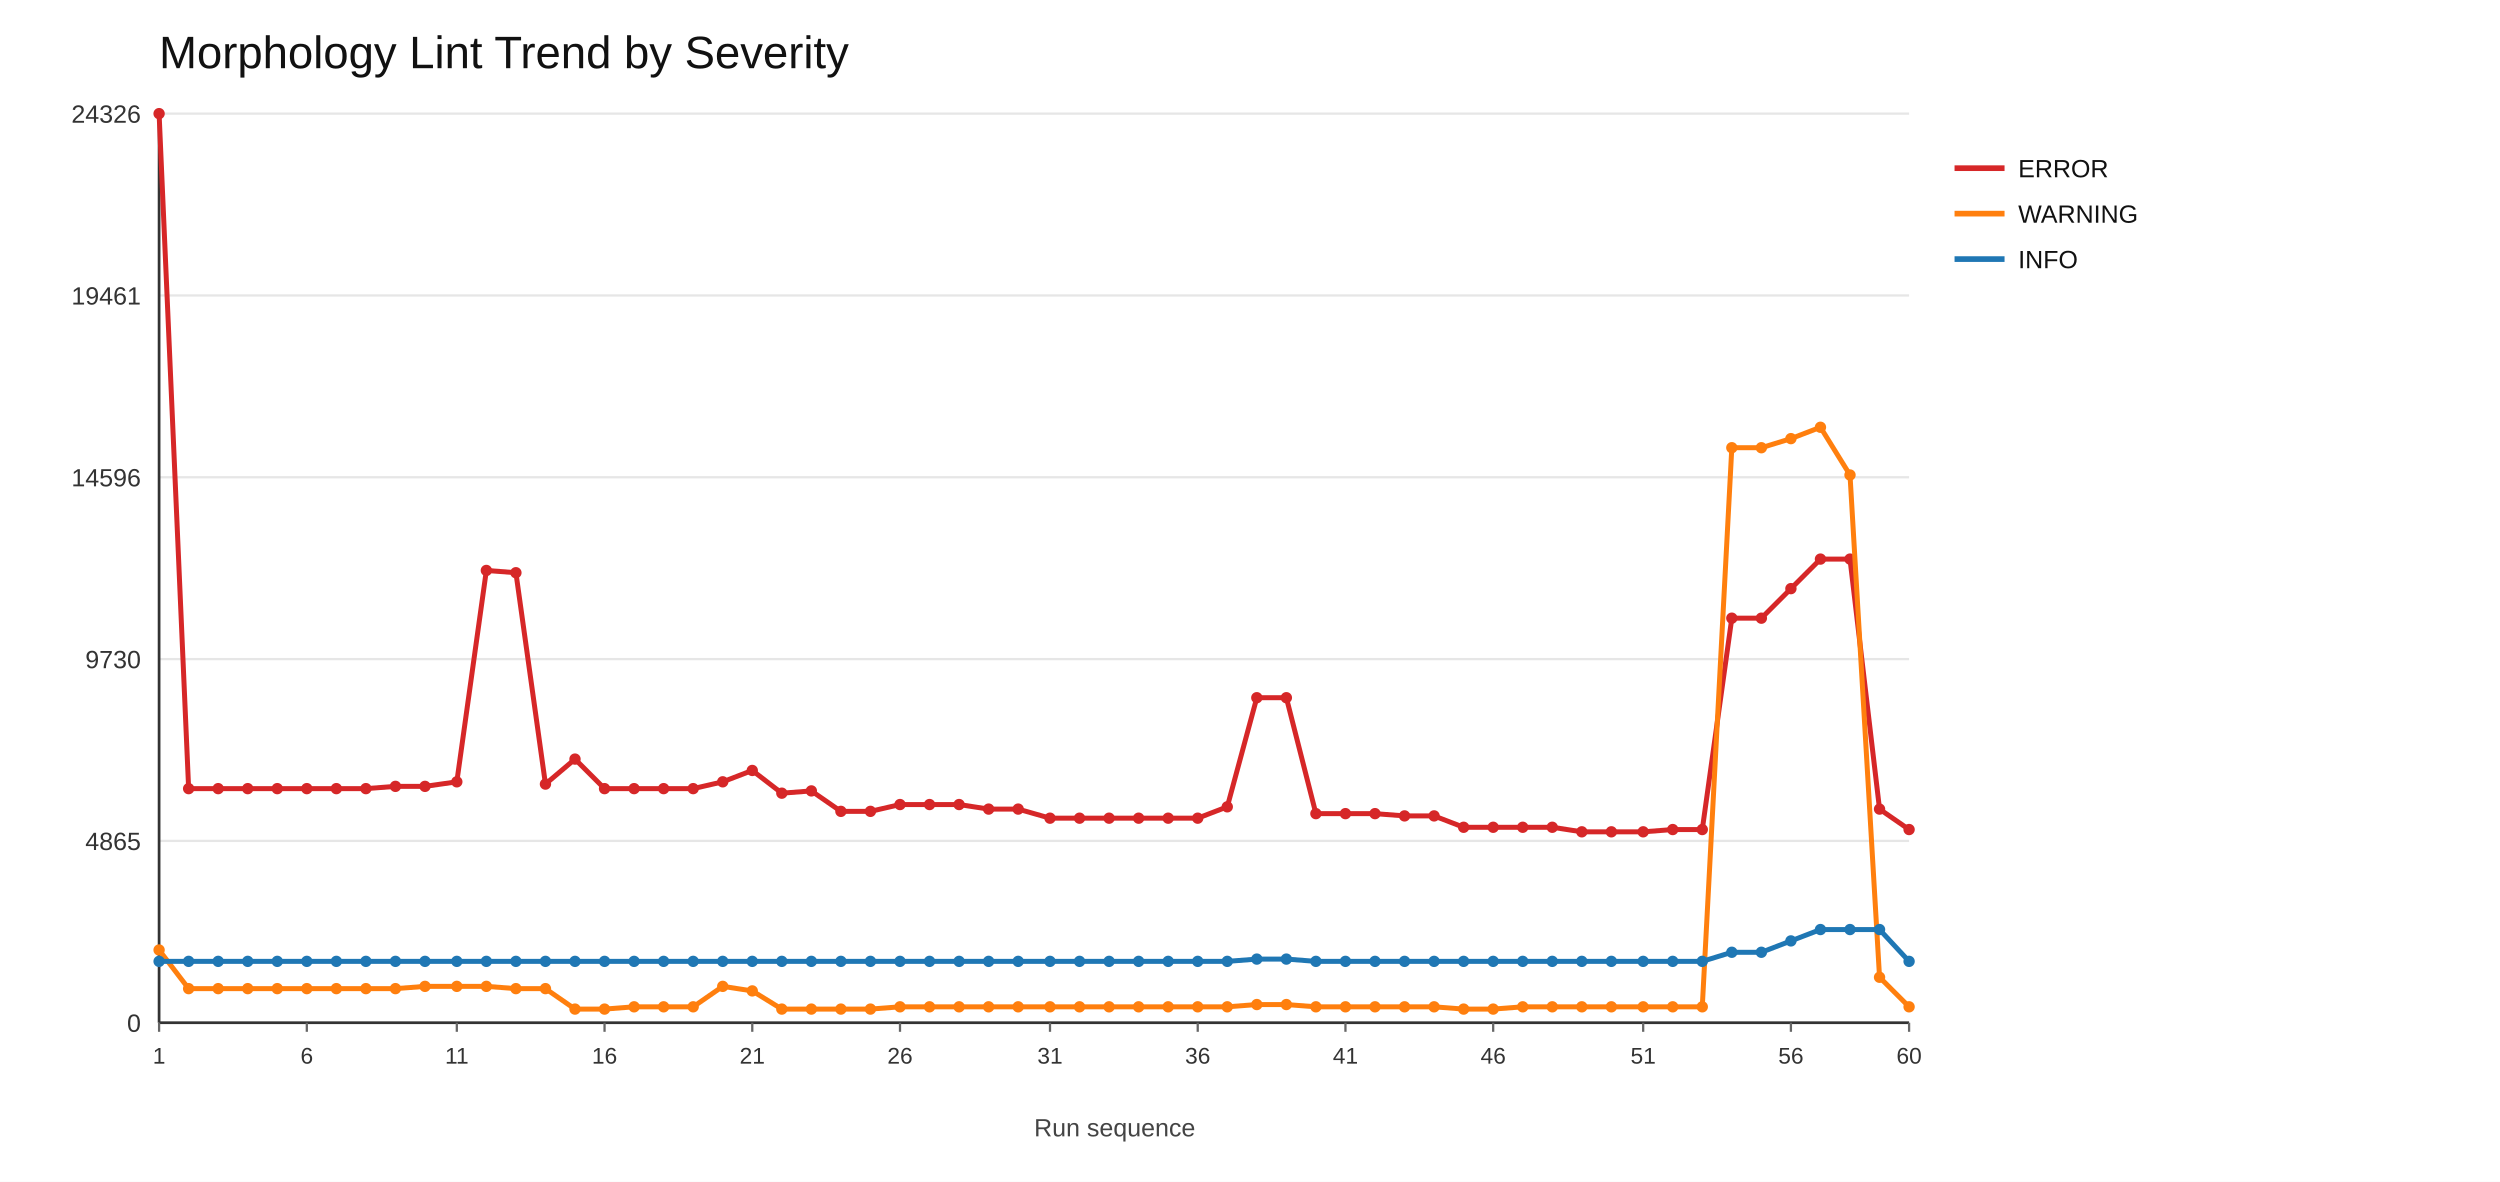
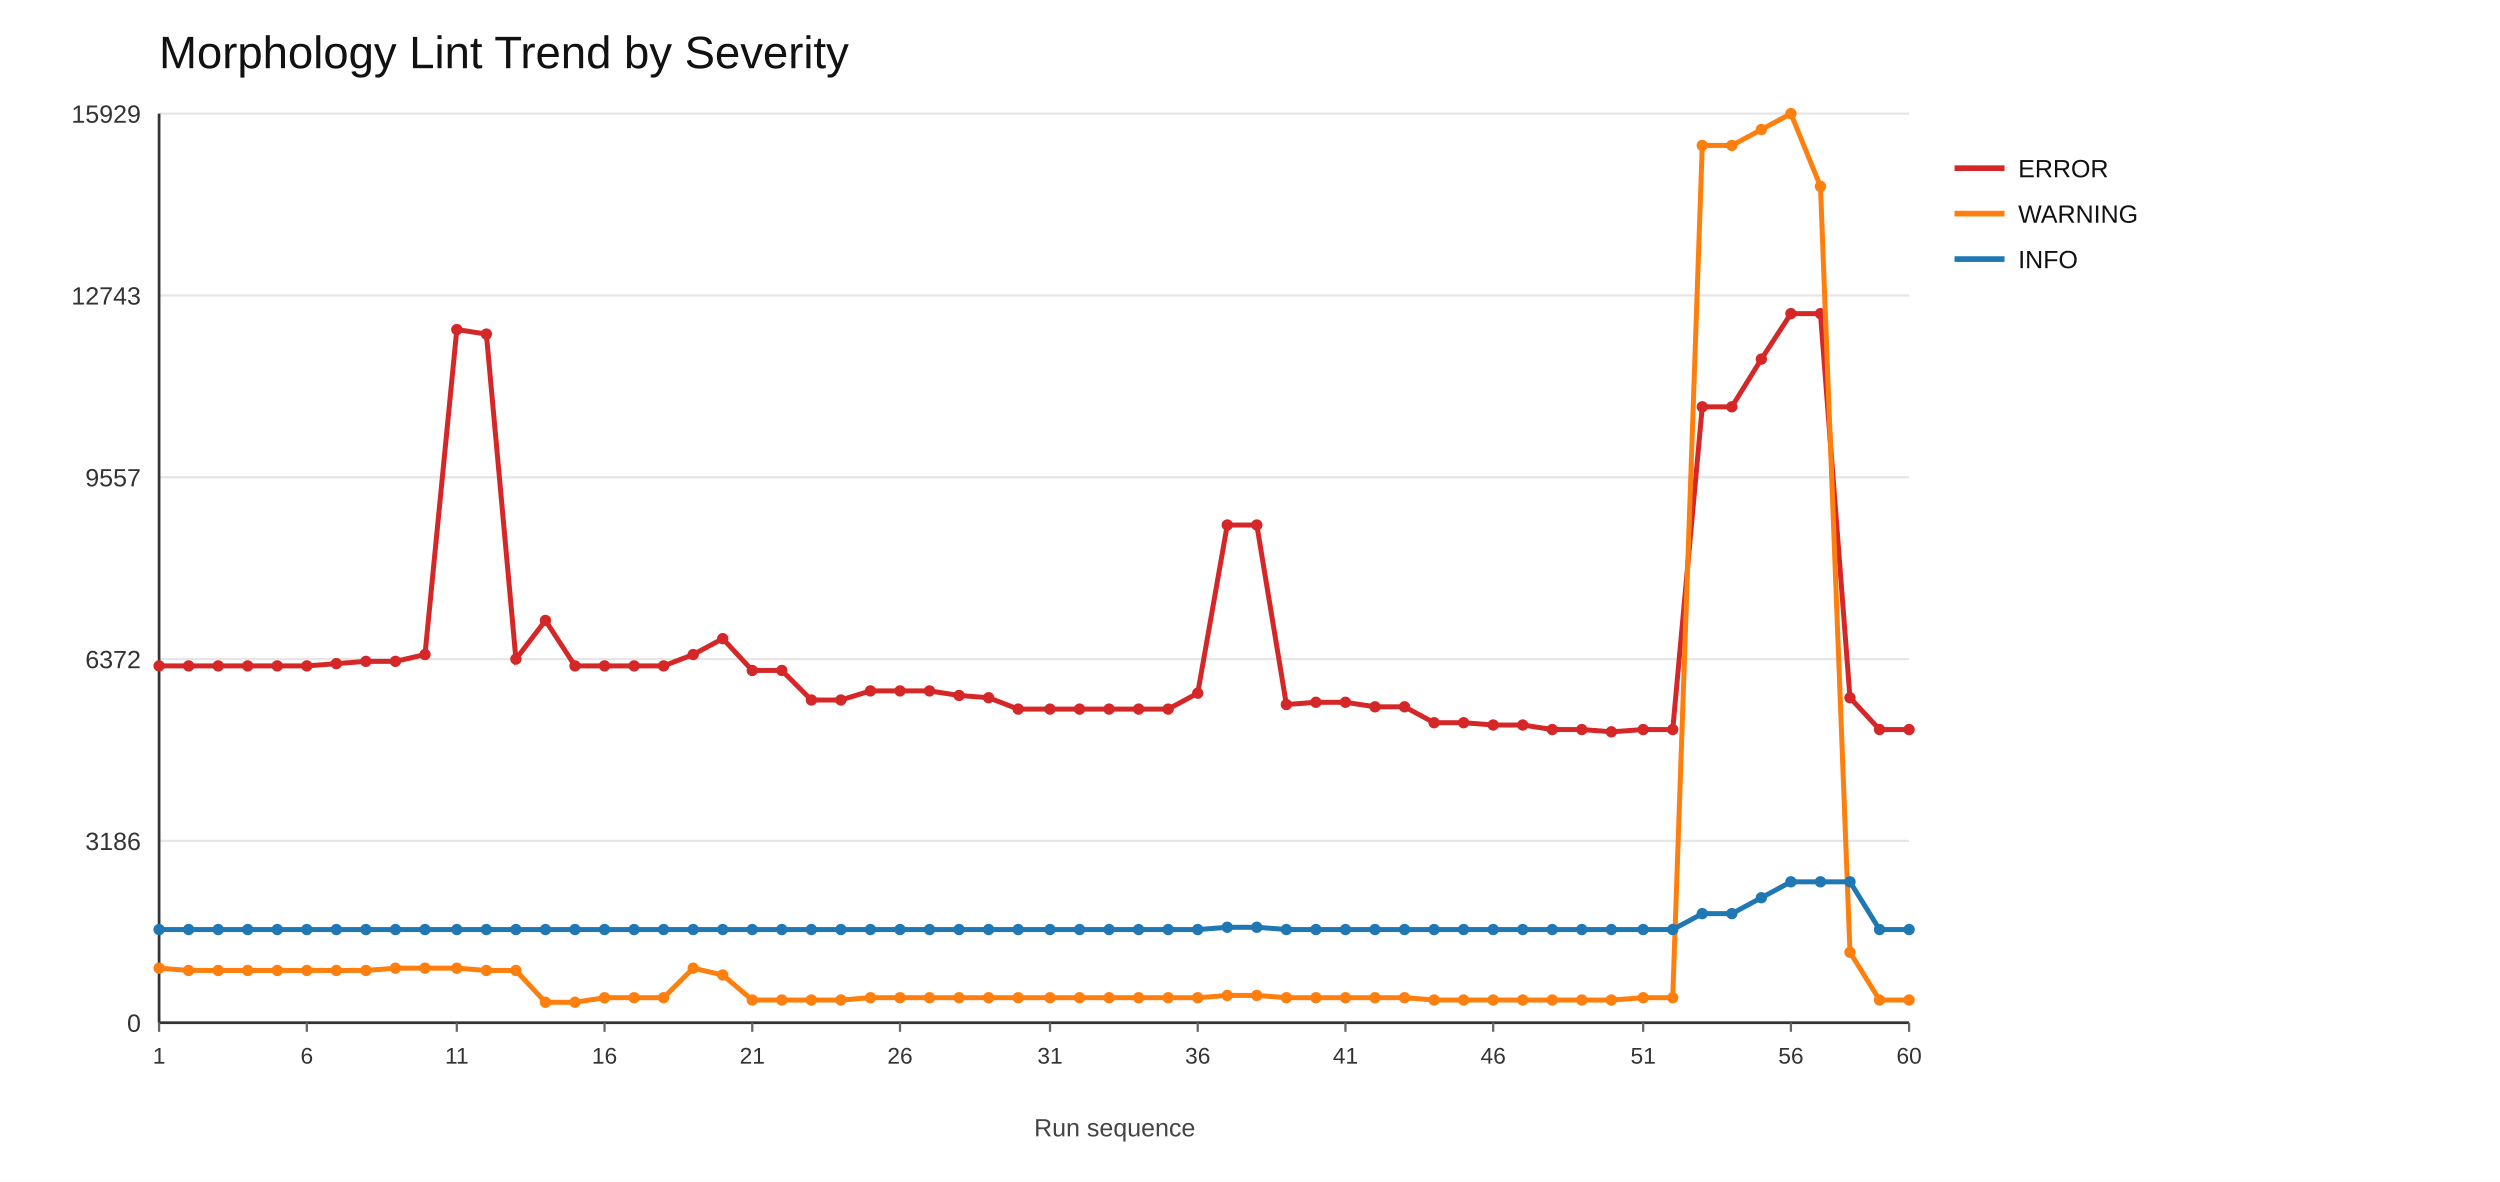
<svg xmlns="http://www.w3.org/2000/svg" width="1100" height="520">
  <rect x="0" y="0" width="1100" height="520" fill="#ffffff" />
  <text x="70" y="30" font-size="20" font-family="Arial" fill="#111">Morphology Lint Trend by Severity</text>
  <line x1="70" y1="450" x2="840" y2="450" stroke="#e6e6e6" stroke-width="1" />
  <text x="62" y="454" font-size="11" font-family="Arial" fill="#333" text-anchor="end">0</text>
  <line x1="70" y1="370" x2="840" y2="370" stroke="#e6e6e6" stroke-width="1" />
-   <text x="62" y="374" font-size="11" font-family="Arial" fill="#333" text-anchor="end">4865</text>
+   <text x="62" y="374" font-size="11" font-family="Arial" fill="#333" text-anchor="end">3186</text>
  <line x1="70" y1="290" x2="840" y2="290" stroke="#e6e6e6" stroke-width="1" />
-   <text x="62" y="294" font-size="11" font-family="Arial" fill="#333" text-anchor="end">9730</text>
+   <text x="62" y="294" font-size="11" font-family="Arial" fill="#333" text-anchor="end">6372</text>
  <line x1="70" y1="210" x2="840" y2="210" stroke="#e6e6e6" stroke-width="1" />
-   <text x="62" y="214" font-size="11" font-family="Arial" fill="#333" text-anchor="end">14596</text>
+   <text x="62" y="214" font-size="11" font-family="Arial" fill="#333" text-anchor="end">9557</text>
  <line x1="70" y1="130" x2="840" y2="130" stroke="#e6e6e6" stroke-width="1" />
-   <text x="62" y="134" font-size="11" font-family="Arial" fill="#333" text-anchor="end">19461</text>
+   <text x="62" y="134" font-size="11" font-family="Arial" fill="#333" text-anchor="end">12743</text>
  <line x1="70" y1="50" x2="840" y2="50" stroke="#e6e6e6" stroke-width="1" />
-   <text x="62" y="54" font-size="11" font-family="Arial" fill="#333" text-anchor="end">24326</text>
+   <text x="62" y="54" font-size="11" font-family="Arial" fill="#333" text-anchor="end">15929</text>
  <line x1="70" y1="450" x2="840" y2="450" stroke="#333" stroke-width="1.2" />
  <line x1="70" y1="50" x2="70" y2="450" stroke="#333" stroke-width="1.2" />
  <line x1="70" y1="450" x2="70" y2="454" stroke="#666" stroke-width="1" />
  <text x="70" y="468" font-size="10" font-family="Arial" fill="#333" text-anchor="middle">1</text>
  <line x1="135" y1="450" x2="135" y2="454" stroke="#666" stroke-width="1" />
  <text x="135" y="468" font-size="10" font-family="Arial" fill="#333" text-anchor="middle">6</text>
  <line x1="201" y1="450" x2="201" y2="454" stroke="#666" stroke-width="1" />
  <text x="201" y="468" font-size="10" font-family="Arial" fill="#333" text-anchor="middle">11</text>
  <line x1="266" y1="450" x2="266" y2="454" stroke="#666" stroke-width="1" />
  <text x="266" y="468" font-size="10" font-family="Arial" fill="#333" text-anchor="middle">16</text>
  <line x1="331" y1="450" x2="331" y2="454" stroke="#666" stroke-width="1" />
  <text x="331" y="468" font-size="10" font-family="Arial" fill="#333" text-anchor="middle">21</text>
  <line x1="396" y1="450" x2="396" y2="454" stroke="#666" stroke-width="1" />
  <text x="396" y="468" font-size="10" font-family="Arial" fill="#333" text-anchor="middle">26</text>
  <line x1="462" y1="450" x2="462" y2="454" stroke="#666" stroke-width="1" />
  <text x="462" y="468" font-size="10" font-family="Arial" fill="#333" text-anchor="middle">31</text>
  <line x1="527" y1="450" x2="527" y2="454" stroke="#666" stroke-width="1" />
  <text x="527" y="468" font-size="10" font-family="Arial" fill="#333" text-anchor="middle">36</text>
  <line x1="592" y1="450" x2="592" y2="454" stroke="#666" stroke-width="1" />
  <text x="592" y="468" font-size="10" font-family="Arial" fill="#333" text-anchor="middle">41</text>
  <line x1="657" y1="450" x2="657" y2="454" stroke="#666" stroke-width="1" />
  <text x="657" y="468" font-size="10" font-family="Arial" fill="#333" text-anchor="middle">46</text>
  <line x1="723" y1="450" x2="723" y2="454" stroke="#666" stroke-width="1" />
  <text x="723" y="468" font-size="10" font-family="Arial" fill="#333" text-anchor="middle">51</text>
  <line x1="788" y1="450" x2="788" y2="454" stroke="#666" stroke-width="1" />
  <text x="788" y="468" font-size="10" font-family="Arial" fill="#333" text-anchor="middle">56</text>
  <line x1="840" y1="450" x2="840" y2="454" stroke="#666" stroke-width="1" />
  <text x="840" y="468" font-size="10" font-family="Arial" fill="#333" text-anchor="middle">60</text>
-   <polyline fill="none" stroke="#d62728" stroke-width="2.2" points="70,50 83,347 96,347 109,347 122,347 135,347 148,347 161,347 174,346 187,346 201,344 214,251 227,252 240,345 253,334 266,347 279,347 292,347 305,347 318,344 331,339 344,349 357,348 370,357 383,357 396,354 409,354 422,354 435,356 448,356 462,360 475,360 488,360 501,360 514,360 527,360 540,355 553,307 566,307 579,358 592,358 605,358 618,359 631,359 644,364 657,364 670,364 683,364 696,366 709,366 723,366 736,365 749,365 762,272 775,272 788,259 801,246 814,246 827,356 840,365" />
-   <circle cx="70" cy="50" r="2.5" fill="#d62728" />
-   <circle cx="83" cy="347" r="2.5" fill="#d62728" />
-   <circle cx="96" cy="347" r="2.5" fill="#d62728" />
-   <circle cx="109" cy="347" r="2.5" fill="#d62728" />
-   <circle cx="122" cy="347" r="2.5" fill="#d62728" />
-   <circle cx="135" cy="347" r="2.5" fill="#d62728" />
-   <circle cx="148" cy="347" r="2.5" fill="#d62728" />
-   <circle cx="161" cy="347" r="2.5" fill="#d62728" />
-   <circle cx="174" cy="346" r="2.5" fill="#d62728" />
-   <circle cx="187" cy="346" r="2.5" fill="#d62728" />
-   <circle cx="201" cy="344" r="2.5" fill="#d62728" />
-   <circle cx="214" cy="251" r="2.5" fill="#d62728" />
-   <circle cx="227" cy="252" r="2.5" fill="#d62728" />
-   <circle cx="240" cy="345" r="2.5" fill="#d62728" />
-   <circle cx="253" cy="334" r="2.5" fill="#d62728" />
-   <circle cx="266" cy="347" r="2.5" fill="#d62728" />
-   <circle cx="279" cy="347" r="2.5" fill="#d62728" />
-   <circle cx="292" cy="347" r="2.5" fill="#d62728" />
-   <circle cx="305" cy="347" r="2.5" fill="#d62728" />
-   <circle cx="318" cy="344" r="2.5" fill="#d62728" />
-   <circle cx="331" cy="339" r="2.5" fill="#d62728" />
-   <circle cx="344" cy="349" r="2.5" fill="#d62728" />
-   <circle cx="357" cy="348" r="2.5" fill="#d62728" />
-   <circle cx="370" cy="357" r="2.5" fill="#d62728" />
-   <circle cx="383" cy="357" r="2.5" fill="#d62728" />
-   <circle cx="396" cy="354" r="2.5" fill="#d62728" />
-   <circle cx="409" cy="354" r="2.5" fill="#d62728" />
-   <circle cx="422" cy="354" r="2.5" fill="#d62728" />
-   <circle cx="435" cy="356" r="2.5" fill="#d62728" />
-   <circle cx="448" cy="356" r="2.5" fill="#d62728" />
-   <circle cx="462" cy="360" r="2.5" fill="#d62728" />
-   <circle cx="475" cy="360" r="2.5" fill="#d62728" />
-   <circle cx="488" cy="360" r="2.5" fill="#d62728" />
-   <circle cx="501" cy="360" r="2.5" fill="#d62728" />
-   <circle cx="514" cy="360" r="2.5" fill="#d62728" />
-   <circle cx="527" cy="360" r="2.5" fill="#d62728" />
-   <circle cx="540" cy="355" r="2.5" fill="#d62728" />
-   <circle cx="553" cy="307" r="2.5" fill="#d62728" />
-   <circle cx="566" cy="307" r="2.5" fill="#d62728" />
-   <circle cx="579" cy="358" r="2.5" fill="#d62728" />
-   <circle cx="592" cy="358" r="2.5" fill="#d62728" />
-   <circle cx="605" cy="358" r="2.5" fill="#d62728" />
-   <circle cx="618" cy="359" r="2.5" fill="#d62728" />
-   <circle cx="631" cy="359" r="2.5" fill="#d62728" />
-   <circle cx="644" cy="364" r="2.5" fill="#d62728" />
-   <circle cx="657" cy="364" r="2.5" fill="#d62728" />
-   <circle cx="670" cy="364" r="2.5" fill="#d62728" />
-   <circle cx="683" cy="364" r="2.5" fill="#d62728" />
-   <circle cx="696" cy="366" r="2.5" fill="#d62728" />
-   <circle cx="709" cy="366" r="2.5" fill="#d62728" />
-   <circle cx="723" cy="366" r="2.5" fill="#d62728" />
-   <circle cx="736" cy="365" r="2.5" fill="#d62728" />
-   <circle cx="749" cy="365" r="2.5" fill="#d62728" />
-   <circle cx="762" cy="272" r="2.5" fill="#d62728" />
-   <circle cx="775" cy="272" r="2.5" fill="#d62728" />
-   <circle cx="788" cy="259" r="2.5" fill="#d62728" />
-   <circle cx="801" cy="246" r="2.5" fill="#d62728" />
-   <circle cx="814" cy="246" r="2.5" fill="#d62728" />
-   <circle cx="827" cy="356" r="2.5" fill="#d62728" />
-   <circle cx="840" cy="365" r="2.5" fill="#d62728" />
+   <polyline fill="none" stroke="#d62728" stroke-width="2.2" points="70,293 83,293 96,293 109,293 122,293 135,293 148,292 161,291 174,291 187,288 201,145 214,147 227,290 240,273 253,293 266,293 279,293 292,293 305,288 318,281 331,295 344,295 357,308 370,308 383,304 396,304 409,304 422,306 435,307 448,312 462,312 475,312 488,312 501,312 514,312 527,305 540,231 553,231 566,310 579,309 592,309 605,311 618,311 631,318 644,318 657,319 670,319 683,321 696,321 709,322 723,321 736,321 749,179 762,179 775,158 788,138 801,138 814,307 827,321 840,321" />
+   <circle cx="70" cy="293" r="2.5" fill="#d62728" />
+   <circle cx="83" cy="293" r="2.5" fill="#d62728" />
+   <circle cx="96" cy="293" r="2.5" fill="#d62728" />
+   <circle cx="109" cy="293" r="2.5" fill="#d62728" />
+   <circle cx="122" cy="293" r="2.5" fill="#d62728" />
+   <circle cx="135" cy="293" r="2.5" fill="#d62728" />
+   <circle cx="148" cy="292" r="2.5" fill="#d62728" />
+   <circle cx="161" cy="291" r="2.5" fill="#d62728" />
+   <circle cx="174" cy="291" r="2.5" fill="#d62728" />
+   <circle cx="187" cy="288" r="2.5" fill="#d62728" />
+   <circle cx="201" cy="145" r="2.5" fill="#d62728" />
+   <circle cx="214" cy="147" r="2.5" fill="#d62728" />
+   <circle cx="227" cy="290" r="2.5" fill="#d62728" />
+   <circle cx="240" cy="273" r="2.5" fill="#d62728" />
+   <circle cx="253" cy="293" r="2.5" fill="#d62728" />
+   <circle cx="266" cy="293" r="2.5" fill="#d62728" />
+   <circle cx="279" cy="293" r="2.5" fill="#d62728" />
+   <circle cx="292" cy="293" r="2.5" fill="#d62728" />
+   <circle cx="305" cy="288" r="2.5" fill="#d62728" />
+   <circle cx="318" cy="281" r="2.5" fill="#d62728" />
+   <circle cx="331" cy="295" r="2.5" fill="#d62728" />
+   <circle cx="344" cy="295" r="2.5" fill="#d62728" />
+   <circle cx="357" cy="308" r="2.5" fill="#d62728" />
+   <circle cx="370" cy="308" r="2.5" fill="#d62728" />
+   <circle cx="383" cy="304" r="2.5" fill="#d62728" />
+   <circle cx="396" cy="304" r="2.5" fill="#d62728" />
+   <circle cx="409" cy="304" r="2.5" fill="#d62728" />
+   <circle cx="422" cy="306" r="2.5" fill="#d62728" />
+   <circle cx="435" cy="307" r="2.5" fill="#d62728" />
+   <circle cx="448" cy="312" r="2.5" fill="#d62728" />
+   <circle cx="462" cy="312" r="2.5" fill="#d62728" />
+   <circle cx="475" cy="312" r="2.5" fill="#d62728" />
+   <circle cx="488" cy="312" r="2.5" fill="#d62728" />
+   <circle cx="501" cy="312" r="2.5" fill="#d62728" />
+   <circle cx="514" cy="312" r="2.5" fill="#d62728" />
+   <circle cx="527" cy="305" r="2.5" fill="#d62728" />
+   <circle cx="540" cy="231" r="2.5" fill="#d62728" />
+   <circle cx="553" cy="231" r="2.5" fill="#d62728" />
+   <circle cx="566" cy="310" r="2.5" fill="#d62728" />
+   <circle cx="579" cy="309" r="2.5" fill="#d62728" />
+   <circle cx="592" cy="309" r="2.5" fill="#d62728" />
+   <circle cx="605" cy="311" r="2.5" fill="#d62728" />
+   <circle cx="618" cy="311" r="2.5" fill="#d62728" />
+   <circle cx="631" cy="318" r="2.5" fill="#d62728" />
+   <circle cx="644" cy="318" r="2.5" fill="#d62728" />
+   <circle cx="657" cy="319" r="2.5" fill="#d62728" />
+   <circle cx="670" cy="319" r="2.5" fill="#d62728" />
+   <circle cx="683" cy="321" r="2.5" fill="#d62728" />
+   <circle cx="696" cy="321" r="2.5" fill="#d62728" />
+   <circle cx="709" cy="322" r="2.5" fill="#d62728" />
+   <circle cx="723" cy="321" r="2.5" fill="#d62728" />
+   <circle cx="736" cy="321" r="2.5" fill="#d62728" />
+   <circle cx="749" cy="179" r="2.5" fill="#d62728" />
+   <circle cx="762" cy="179" r="2.5" fill="#d62728" />
+   <circle cx="775" cy="158" r="2.5" fill="#d62728" />
+   <circle cx="788" cy="138" r="2.5" fill="#d62728" />
+   <circle cx="801" cy="138" r="2.5" fill="#d62728" />
+   <circle cx="814" cy="307" r="2.5" fill="#d62728" />
+   <circle cx="827" cy="321" r="2.5" fill="#d62728" />
+   <circle cx="840" cy="321" r="2.5" fill="#d62728" />
  <line x1="860" y1="74" x2="882" y2="74" stroke="#d62728" stroke-width="2.5" />
  <text x="888" y="78" font-size="11" font-family="Arial" fill="#111">ERROR</text>
-   <polyline fill="none" stroke="#ff7f0e" stroke-width="2.2" points="70,418 83,435 96,435 109,435 122,435 135,435 148,435 161,435 174,435 187,434 201,434 214,434 227,435 240,435 253,444 266,444 279,443 292,443 305,443 318,434 331,436 344,444 357,444 370,444 383,444 396,443 409,443 422,443 435,443 448,443 462,443 475,443 488,443 501,443 514,443 527,443 540,443 553,442 566,442 579,443 592,443 605,443 618,443 631,443 644,444 657,444 670,443 683,443 696,443 709,443 723,443 736,443 749,443 762,197 775,197 788,193 801,188 814,209 827,430 840,443" />
-   <circle cx="70" cy="418" r="2.5" fill="#ff7f0e" />
-   <circle cx="83" cy="435" r="2.5" fill="#ff7f0e" />
-   <circle cx="96" cy="435" r="2.5" fill="#ff7f0e" />
-   <circle cx="109" cy="435" r="2.5" fill="#ff7f0e" />
-   <circle cx="122" cy="435" r="2.5" fill="#ff7f0e" />
-   <circle cx="135" cy="435" r="2.5" fill="#ff7f0e" />
-   <circle cx="148" cy="435" r="2.5" fill="#ff7f0e" />
-   <circle cx="161" cy="435" r="2.5" fill="#ff7f0e" />
-   <circle cx="174" cy="435" r="2.5" fill="#ff7f0e" />
-   <circle cx="187" cy="434" r="2.5" fill="#ff7f0e" />
-   <circle cx="201" cy="434" r="2.5" fill="#ff7f0e" />
-   <circle cx="214" cy="434" r="2.5" fill="#ff7f0e" />
-   <circle cx="227" cy="435" r="2.5" fill="#ff7f0e" />
-   <circle cx="240" cy="435" r="2.5" fill="#ff7f0e" />
-   <circle cx="253" cy="444" r="2.5" fill="#ff7f0e" />
-   <circle cx="266" cy="444" r="2.5" fill="#ff7f0e" />
-   <circle cx="279" cy="443" r="2.5" fill="#ff7f0e" />
-   <circle cx="292" cy="443" r="2.5" fill="#ff7f0e" />
-   <circle cx="305" cy="443" r="2.5" fill="#ff7f0e" />
-   <circle cx="318" cy="434" r="2.5" fill="#ff7f0e" />
-   <circle cx="331" cy="436" r="2.5" fill="#ff7f0e" />
-   <circle cx="344" cy="444" r="2.5" fill="#ff7f0e" />
-   <circle cx="357" cy="444" r="2.5" fill="#ff7f0e" />
-   <circle cx="370" cy="444" r="2.5" fill="#ff7f0e" />
-   <circle cx="383" cy="444" r="2.5" fill="#ff7f0e" />
-   <circle cx="396" cy="443" r="2.5" fill="#ff7f0e" />
-   <circle cx="409" cy="443" r="2.5" fill="#ff7f0e" />
-   <circle cx="422" cy="443" r="2.5" fill="#ff7f0e" />
-   <circle cx="435" cy="443" r="2.5" fill="#ff7f0e" />
-   <circle cx="448" cy="443" r="2.5" fill="#ff7f0e" />
-   <circle cx="462" cy="443" r="2.5" fill="#ff7f0e" />
-   <circle cx="475" cy="443" r="2.5" fill="#ff7f0e" />
-   <circle cx="488" cy="443" r="2.5" fill="#ff7f0e" />
-   <circle cx="501" cy="443" r="2.5" fill="#ff7f0e" />
-   <circle cx="514" cy="443" r="2.5" fill="#ff7f0e" />
-   <circle cx="527" cy="443" r="2.5" fill="#ff7f0e" />
-   <circle cx="540" cy="443" r="2.5" fill="#ff7f0e" />
-   <circle cx="553" cy="442" r="2.5" fill="#ff7f0e" />
-   <circle cx="566" cy="442" r="2.5" fill="#ff7f0e" />
-   <circle cx="579" cy="443" r="2.5" fill="#ff7f0e" />
-   <circle cx="592" cy="443" r="2.5" fill="#ff7f0e" />
-   <circle cx="605" cy="443" r="2.5" fill="#ff7f0e" />
-   <circle cx="618" cy="443" r="2.5" fill="#ff7f0e" />
-   <circle cx="631" cy="443" r="2.5" fill="#ff7f0e" />
-   <circle cx="644" cy="444" r="2.5" fill="#ff7f0e" />
-   <circle cx="657" cy="444" r="2.5" fill="#ff7f0e" />
-   <circle cx="670" cy="443" r="2.5" fill="#ff7f0e" />
-   <circle cx="683" cy="443" r="2.5" fill="#ff7f0e" />
-   <circle cx="696" cy="443" r="2.5" fill="#ff7f0e" />
-   <circle cx="709" cy="443" r="2.5" fill="#ff7f0e" />
-   <circle cx="723" cy="443" r="2.5" fill="#ff7f0e" />
-   <circle cx="736" cy="443" r="2.5" fill="#ff7f0e" />
-   <circle cx="749" cy="443" r="2.5" fill="#ff7f0e" />
-   <circle cx="762" cy="197" r="2.5" fill="#ff7f0e" />
-   <circle cx="775" cy="197" r="2.5" fill="#ff7f0e" />
-   <circle cx="788" cy="193" r="2.5" fill="#ff7f0e" />
-   <circle cx="801" cy="188" r="2.5" fill="#ff7f0e" />
-   <circle cx="814" cy="209" r="2.5" fill="#ff7f0e" />
-   <circle cx="827" cy="430" r="2.5" fill="#ff7f0e" />
-   <circle cx="840" cy="443" r="2.5" fill="#ff7f0e" />
+   <polyline fill="none" stroke="#ff7f0e" stroke-width="2.2" points="70,426 83,427 96,427 109,427 122,427 135,427 148,427 161,427 174,426 187,426 201,426 214,427 227,427 240,441 253,441 266,439 279,439 292,439 305,426 318,429 331,440 344,440 357,440 370,440 383,439 396,439 409,439 422,439 435,439 448,439 462,439 475,439 488,439 501,439 514,439 527,439 540,438 553,438 566,439 579,439 592,439 605,439 618,439 631,440 644,440 657,440 670,440 683,440 696,440 709,440 723,439 736,439 749,64 762,64 775,57 788,50 801,82 814,419 827,440 840,440" />
+   <circle cx="70" cy="426" r="2.5" fill="#ff7f0e" />
+   <circle cx="83" cy="427" r="2.5" fill="#ff7f0e" />
+   <circle cx="96" cy="427" r="2.5" fill="#ff7f0e" />
+   <circle cx="109" cy="427" r="2.5" fill="#ff7f0e" />
+   <circle cx="122" cy="427" r="2.5" fill="#ff7f0e" />
+   <circle cx="135" cy="427" r="2.5" fill="#ff7f0e" />
+   <circle cx="148" cy="427" r="2.5" fill="#ff7f0e" />
+   <circle cx="161" cy="427" r="2.5" fill="#ff7f0e" />
+   <circle cx="174" cy="426" r="2.5" fill="#ff7f0e" />
+   <circle cx="187" cy="426" r="2.5" fill="#ff7f0e" />
+   <circle cx="201" cy="426" r="2.5" fill="#ff7f0e" />
+   <circle cx="214" cy="427" r="2.5" fill="#ff7f0e" />
+   <circle cx="227" cy="427" r="2.5" fill="#ff7f0e" />
+   <circle cx="240" cy="441" r="2.5" fill="#ff7f0e" />
+   <circle cx="253" cy="441" r="2.5" fill="#ff7f0e" />
+   <circle cx="266" cy="439" r="2.5" fill="#ff7f0e" />
+   <circle cx="279" cy="439" r="2.5" fill="#ff7f0e" />
+   <circle cx="292" cy="439" r="2.5" fill="#ff7f0e" />
+   <circle cx="305" cy="426" r="2.5" fill="#ff7f0e" />
+   <circle cx="318" cy="429" r="2.5" fill="#ff7f0e" />
+   <circle cx="331" cy="440" r="2.5" fill="#ff7f0e" />
+   <circle cx="344" cy="440" r="2.5" fill="#ff7f0e" />
+   <circle cx="357" cy="440" r="2.5" fill="#ff7f0e" />
+   <circle cx="370" cy="440" r="2.5" fill="#ff7f0e" />
+   <circle cx="383" cy="439" r="2.5" fill="#ff7f0e" />
+   <circle cx="396" cy="439" r="2.5" fill="#ff7f0e" />
+   <circle cx="409" cy="439" r="2.5" fill="#ff7f0e" />
+   <circle cx="422" cy="439" r="2.5" fill="#ff7f0e" />
+   <circle cx="435" cy="439" r="2.5" fill="#ff7f0e" />
+   <circle cx="448" cy="439" r="2.5" fill="#ff7f0e" />
+   <circle cx="462" cy="439" r="2.5" fill="#ff7f0e" />
+   <circle cx="475" cy="439" r="2.5" fill="#ff7f0e" />
+   <circle cx="488" cy="439" r="2.5" fill="#ff7f0e" />
+   <circle cx="501" cy="439" r="2.5" fill="#ff7f0e" />
+   <circle cx="514" cy="439" r="2.5" fill="#ff7f0e" />
+   <circle cx="527" cy="439" r="2.5" fill="#ff7f0e" />
+   <circle cx="540" cy="438" r="2.5" fill="#ff7f0e" />
+   <circle cx="553" cy="438" r="2.5" fill="#ff7f0e" />
+   <circle cx="566" cy="439" r="2.5" fill="#ff7f0e" />
+   <circle cx="579" cy="439" r="2.5" fill="#ff7f0e" />
+   <circle cx="592" cy="439" r="2.5" fill="#ff7f0e" />
+   <circle cx="605" cy="439" r="2.5" fill="#ff7f0e" />
+   <circle cx="618" cy="439" r="2.5" fill="#ff7f0e" />
+   <circle cx="631" cy="440" r="2.5" fill="#ff7f0e" />
+   <circle cx="644" cy="440" r="2.5" fill="#ff7f0e" />
+   <circle cx="657" cy="440" r="2.5" fill="#ff7f0e" />
+   <circle cx="670" cy="440" r="2.5" fill="#ff7f0e" />
+   <circle cx="683" cy="440" r="2.5" fill="#ff7f0e" />
+   <circle cx="696" cy="440" r="2.5" fill="#ff7f0e" />
+   <circle cx="709" cy="440" r="2.5" fill="#ff7f0e" />
+   <circle cx="723" cy="439" r="2.5" fill="#ff7f0e" />
+   <circle cx="736" cy="439" r="2.5" fill="#ff7f0e" />
+   <circle cx="749" cy="64" r="2.5" fill="#ff7f0e" />
+   <circle cx="762" cy="64" r="2.5" fill="#ff7f0e" />
+   <circle cx="775" cy="57" r="2.5" fill="#ff7f0e" />
+   <circle cx="788" cy="50" r="2.5" fill="#ff7f0e" />
+   <circle cx="801" cy="82" r="2.5" fill="#ff7f0e" />
+   <circle cx="814" cy="419" r="2.5" fill="#ff7f0e" />
+   <circle cx="827" cy="440" r="2.5" fill="#ff7f0e" />
+   <circle cx="840" cy="440" r="2.5" fill="#ff7f0e" />
  <line x1="860" y1="94" x2="882" y2="94" stroke="#ff7f0e" stroke-width="2.5" />
  <text x="888" y="98" font-size="11" font-family="Arial" fill="#111">WARNING</text>
-   <polyline fill="none" stroke="#1f77b4" stroke-width="2.2" points="70,423 83,423 96,423 109,423 122,423 135,423 148,423 161,423 174,423 187,423 201,423 214,423 227,423 240,423 253,423 266,423 279,423 292,423 305,423 318,423 331,423 344,423 357,423 370,423 383,423 396,423 409,423 422,423 435,423 448,423 462,423 475,423 488,423 501,423 514,423 527,423 540,423 553,422 566,422 579,423 592,423 605,423 618,423 631,423 644,423 657,423 670,423 683,423 696,423 709,423 723,423 736,423 749,423 762,419 775,419 788,414 801,409 814,409 827,409 840,423" />
-   <circle cx="70" cy="423" r="2.5" fill="#1f77b4" />
-   <circle cx="83" cy="423" r="2.5" fill="#1f77b4" />
-   <circle cx="96" cy="423" r="2.5" fill="#1f77b4" />
-   <circle cx="109" cy="423" r="2.5" fill="#1f77b4" />
-   <circle cx="122" cy="423" r="2.5" fill="#1f77b4" />
-   <circle cx="135" cy="423" r="2.5" fill="#1f77b4" />
-   <circle cx="148" cy="423" r="2.5" fill="#1f77b4" />
-   <circle cx="161" cy="423" r="2.5" fill="#1f77b4" />
-   <circle cx="174" cy="423" r="2.5" fill="#1f77b4" />
-   <circle cx="187" cy="423" r="2.5" fill="#1f77b4" />
-   <circle cx="201" cy="423" r="2.5" fill="#1f77b4" />
-   <circle cx="214" cy="423" r="2.5" fill="#1f77b4" />
-   <circle cx="227" cy="423" r="2.5" fill="#1f77b4" />
-   <circle cx="240" cy="423" r="2.5" fill="#1f77b4" />
-   <circle cx="253" cy="423" r="2.5" fill="#1f77b4" />
-   <circle cx="266" cy="423" r="2.5" fill="#1f77b4" />
-   <circle cx="279" cy="423" r="2.5" fill="#1f77b4" />
-   <circle cx="292" cy="423" r="2.5" fill="#1f77b4" />
-   <circle cx="305" cy="423" r="2.5" fill="#1f77b4" />
-   <circle cx="318" cy="423" r="2.5" fill="#1f77b4" />
-   <circle cx="331" cy="423" r="2.5" fill="#1f77b4" />
-   <circle cx="344" cy="423" r="2.5" fill="#1f77b4" />
-   <circle cx="357" cy="423" r="2.5" fill="#1f77b4" />
-   <circle cx="370" cy="423" r="2.5" fill="#1f77b4" />
-   <circle cx="383" cy="423" r="2.5" fill="#1f77b4" />
-   <circle cx="396" cy="423" r="2.5" fill="#1f77b4" />
-   <circle cx="409" cy="423" r="2.5" fill="#1f77b4" />
-   <circle cx="422" cy="423" r="2.5" fill="#1f77b4" />
-   <circle cx="435" cy="423" r="2.5" fill="#1f77b4" />
-   <circle cx="448" cy="423" r="2.5" fill="#1f77b4" />
-   <circle cx="462" cy="423" r="2.5" fill="#1f77b4" />
-   <circle cx="475" cy="423" r="2.5" fill="#1f77b4" />
-   <circle cx="488" cy="423" r="2.5" fill="#1f77b4" />
-   <circle cx="501" cy="423" r="2.5" fill="#1f77b4" />
-   <circle cx="514" cy="423" r="2.5" fill="#1f77b4" />
-   <circle cx="527" cy="423" r="2.5" fill="#1f77b4" />
-   <circle cx="540" cy="423" r="2.5" fill="#1f77b4" />
-   <circle cx="553" cy="422" r="2.5" fill="#1f77b4" />
-   <circle cx="566" cy="422" r="2.5" fill="#1f77b4" />
-   <circle cx="579" cy="423" r="2.5" fill="#1f77b4" />
-   <circle cx="592" cy="423" r="2.5" fill="#1f77b4" />
-   <circle cx="605" cy="423" r="2.5" fill="#1f77b4" />
-   <circle cx="618" cy="423" r="2.5" fill="#1f77b4" />
-   <circle cx="631" cy="423" r="2.5" fill="#1f77b4" />
-   <circle cx="644" cy="423" r="2.5" fill="#1f77b4" />
-   <circle cx="657" cy="423" r="2.5" fill="#1f77b4" />
-   <circle cx="670" cy="423" r="2.5" fill="#1f77b4" />
-   <circle cx="683" cy="423" r="2.5" fill="#1f77b4" />
-   <circle cx="696" cy="423" r="2.5" fill="#1f77b4" />
-   <circle cx="709" cy="423" r="2.5" fill="#1f77b4" />
-   <circle cx="723" cy="423" r="2.5" fill="#1f77b4" />
-   <circle cx="736" cy="423" r="2.5" fill="#1f77b4" />
-   <circle cx="749" cy="423" r="2.5" fill="#1f77b4" />
-   <circle cx="762" cy="419" r="2.5" fill="#1f77b4" />
-   <circle cx="775" cy="419" r="2.5" fill="#1f77b4" />
-   <circle cx="788" cy="414" r="2.5" fill="#1f77b4" />
-   <circle cx="801" cy="409" r="2.5" fill="#1f77b4" />
-   <circle cx="814" cy="409" r="2.5" fill="#1f77b4" />
+   <polyline fill="none" stroke="#1f77b4" stroke-width="2.2" points="70,409 83,409 96,409 109,409 122,409 135,409 148,409 161,409 174,409 187,409 201,409 214,409 227,409 240,409 253,409 266,409 279,409 292,409 305,409 318,409 331,409 344,409 357,409 370,409 383,409 396,409 409,409 422,409 435,409 448,409 462,409 475,409 488,409 501,409 514,409 527,409 540,408 553,408 566,409 579,409 592,409 605,409 618,409 631,409 644,409 657,409 670,409 683,409 696,409 709,409 723,409 736,409 749,402 762,402 775,395 788,388 801,388 814,388 827,409 840,409" />
+   <circle cx="70" cy="409" r="2.5" fill="#1f77b4" />
+   <circle cx="83" cy="409" r="2.5" fill="#1f77b4" />
+   <circle cx="96" cy="409" r="2.5" fill="#1f77b4" />
+   <circle cx="109" cy="409" r="2.5" fill="#1f77b4" />
+   <circle cx="122" cy="409" r="2.5" fill="#1f77b4" />
+   <circle cx="135" cy="409" r="2.5" fill="#1f77b4" />
+   <circle cx="148" cy="409" r="2.5" fill="#1f77b4" />
+   <circle cx="161" cy="409" r="2.5" fill="#1f77b4" />
+   <circle cx="174" cy="409" r="2.5" fill="#1f77b4" />
+   <circle cx="187" cy="409" r="2.5" fill="#1f77b4" />
+   <circle cx="201" cy="409" r="2.5" fill="#1f77b4" />
+   <circle cx="214" cy="409" r="2.5" fill="#1f77b4" />
+   <circle cx="227" cy="409" r="2.5" fill="#1f77b4" />
+   <circle cx="240" cy="409" r="2.5" fill="#1f77b4" />
+   <circle cx="253" cy="409" r="2.5" fill="#1f77b4" />
+   <circle cx="266" cy="409" r="2.5" fill="#1f77b4" />
+   <circle cx="279" cy="409" r="2.5" fill="#1f77b4" />
+   <circle cx="292" cy="409" r="2.5" fill="#1f77b4" />
+   <circle cx="305" cy="409" r="2.5" fill="#1f77b4" />
+   <circle cx="318" cy="409" r="2.5" fill="#1f77b4" />
+   <circle cx="331" cy="409" r="2.5" fill="#1f77b4" />
+   <circle cx="344" cy="409" r="2.5" fill="#1f77b4" />
+   <circle cx="357" cy="409" r="2.5" fill="#1f77b4" />
+   <circle cx="370" cy="409" r="2.5" fill="#1f77b4" />
+   <circle cx="383" cy="409" r="2.5" fill="#1f77b4" />
+   <circle cx="396" cy="409" r="2.5" fill="#1f77b4" />
+   <circle cx="409" cy="409" r="2.5" fill="#1f77b4" />
+   <circle cx="422" cy="409" r="2.5" fill="#1f77b4" />
+   <circle cx="435" cy="409" r="2.5" fill="#1f77b4" />
+   <circle cx="448" cy="409" r="2.5" fill="#1f77b4" />
+   <circle cx="462" cy="409" r="2.5" fill="#1f77b4" />
+   <circle cx="475" cy="409" r="2.5" fill="#1f77b4" />
+   <circle cx="488" cy="409" r="2.5" fill="#1f77b4" />
+   <circle cx="501" cy="409" r="2.5" fill="#1f77b4" />
+   <circle cx="514" cy="409" r="2.5" fill="#1f77b4" />
+   <circle cx="527" cy="409" r="2.5" fill="#1f77b4" />
+   <circle cx="540" cy="408" r="2.5" fill="#1f77b4" />
+   <circle cx="553" cy="408" r="2.5" fill="#1f77b4" />
+   <circle cx="566" cy="409" r="2.5" fill="#1f77b4" />
+   <circle cx="579" cy="409" r="2.5" fill="#1f77b4" />
+   <circle cx="592" cy="409" r="2.5" fill="#1f77b4" />
+   <circle cx="605" cy="409" r="2.5" fill="#1f77b4" />
+   <circle cx="618" cy="409" r="2.5" fill="#1f77b4" />
+   <circle cx="631" cy="409" r="2.5" fill="#1f77b4" />
+   <circle cx="644" cy="409" r="2.5" fill="#1f77b4" />
+   <circle cx="657" cy="409" r="2.5" fill="#1f77b4" />
+   <circle cx="670" cy="409" r="2.5" fill="#1f77b4" />
+   <circle cx="683" cy="409" r="2.5" fill="#1f77b4" />
+   <circle cx="696" cy="409" r="2.5" fill="#1f77b4" />
+   <circle cx="709" cy="409" r="2.5" fill="#1f77b4" />
+   <circle cx="723" cy="409" r="2.5" fill="#1f77b4" />
+   <circle cx="736" cy="409" r="2.5" fill="#1f77b4" />
+   <circle cx="749" cy="402" r="2.5" fill="#1f77b4" />
+   <circle cx="762" cy="402" r="2.5" fill="#1f77b4" />
+   <circle cx="775" cy="395" r="2.5" fill="#1f77b4" />
+   <circle cx="788" cy="388" r="2.5" fill="#1f77b4" />
+   <circle cx="801" cy="388" r="2.5" fill="#1f77b4" />
+   <circle cx="814" cy="388" r="2.5" fill="#1f77b4" />
  <circle cx="827" cy="409" r="2.5" fill="#1f77b4" />
-   <circle cx="840" cy="423" r="2.5" fill="#1f77b4" />
+   <circle cx="840" cy="409" r="2.5" fill="#1f77b4" />
  <line x1="860" y1="114" x2="882" y2="114" stroke="#1f77b4" stroke-width="2.5" />
  <text x="888" y="118" font-size="11" font-family="Arial" fill="#111">INFO</text>
  <text x="455" y="500" font-size="11" font-family="Arial" fill="#444">Run sequence</text>
</svg>
